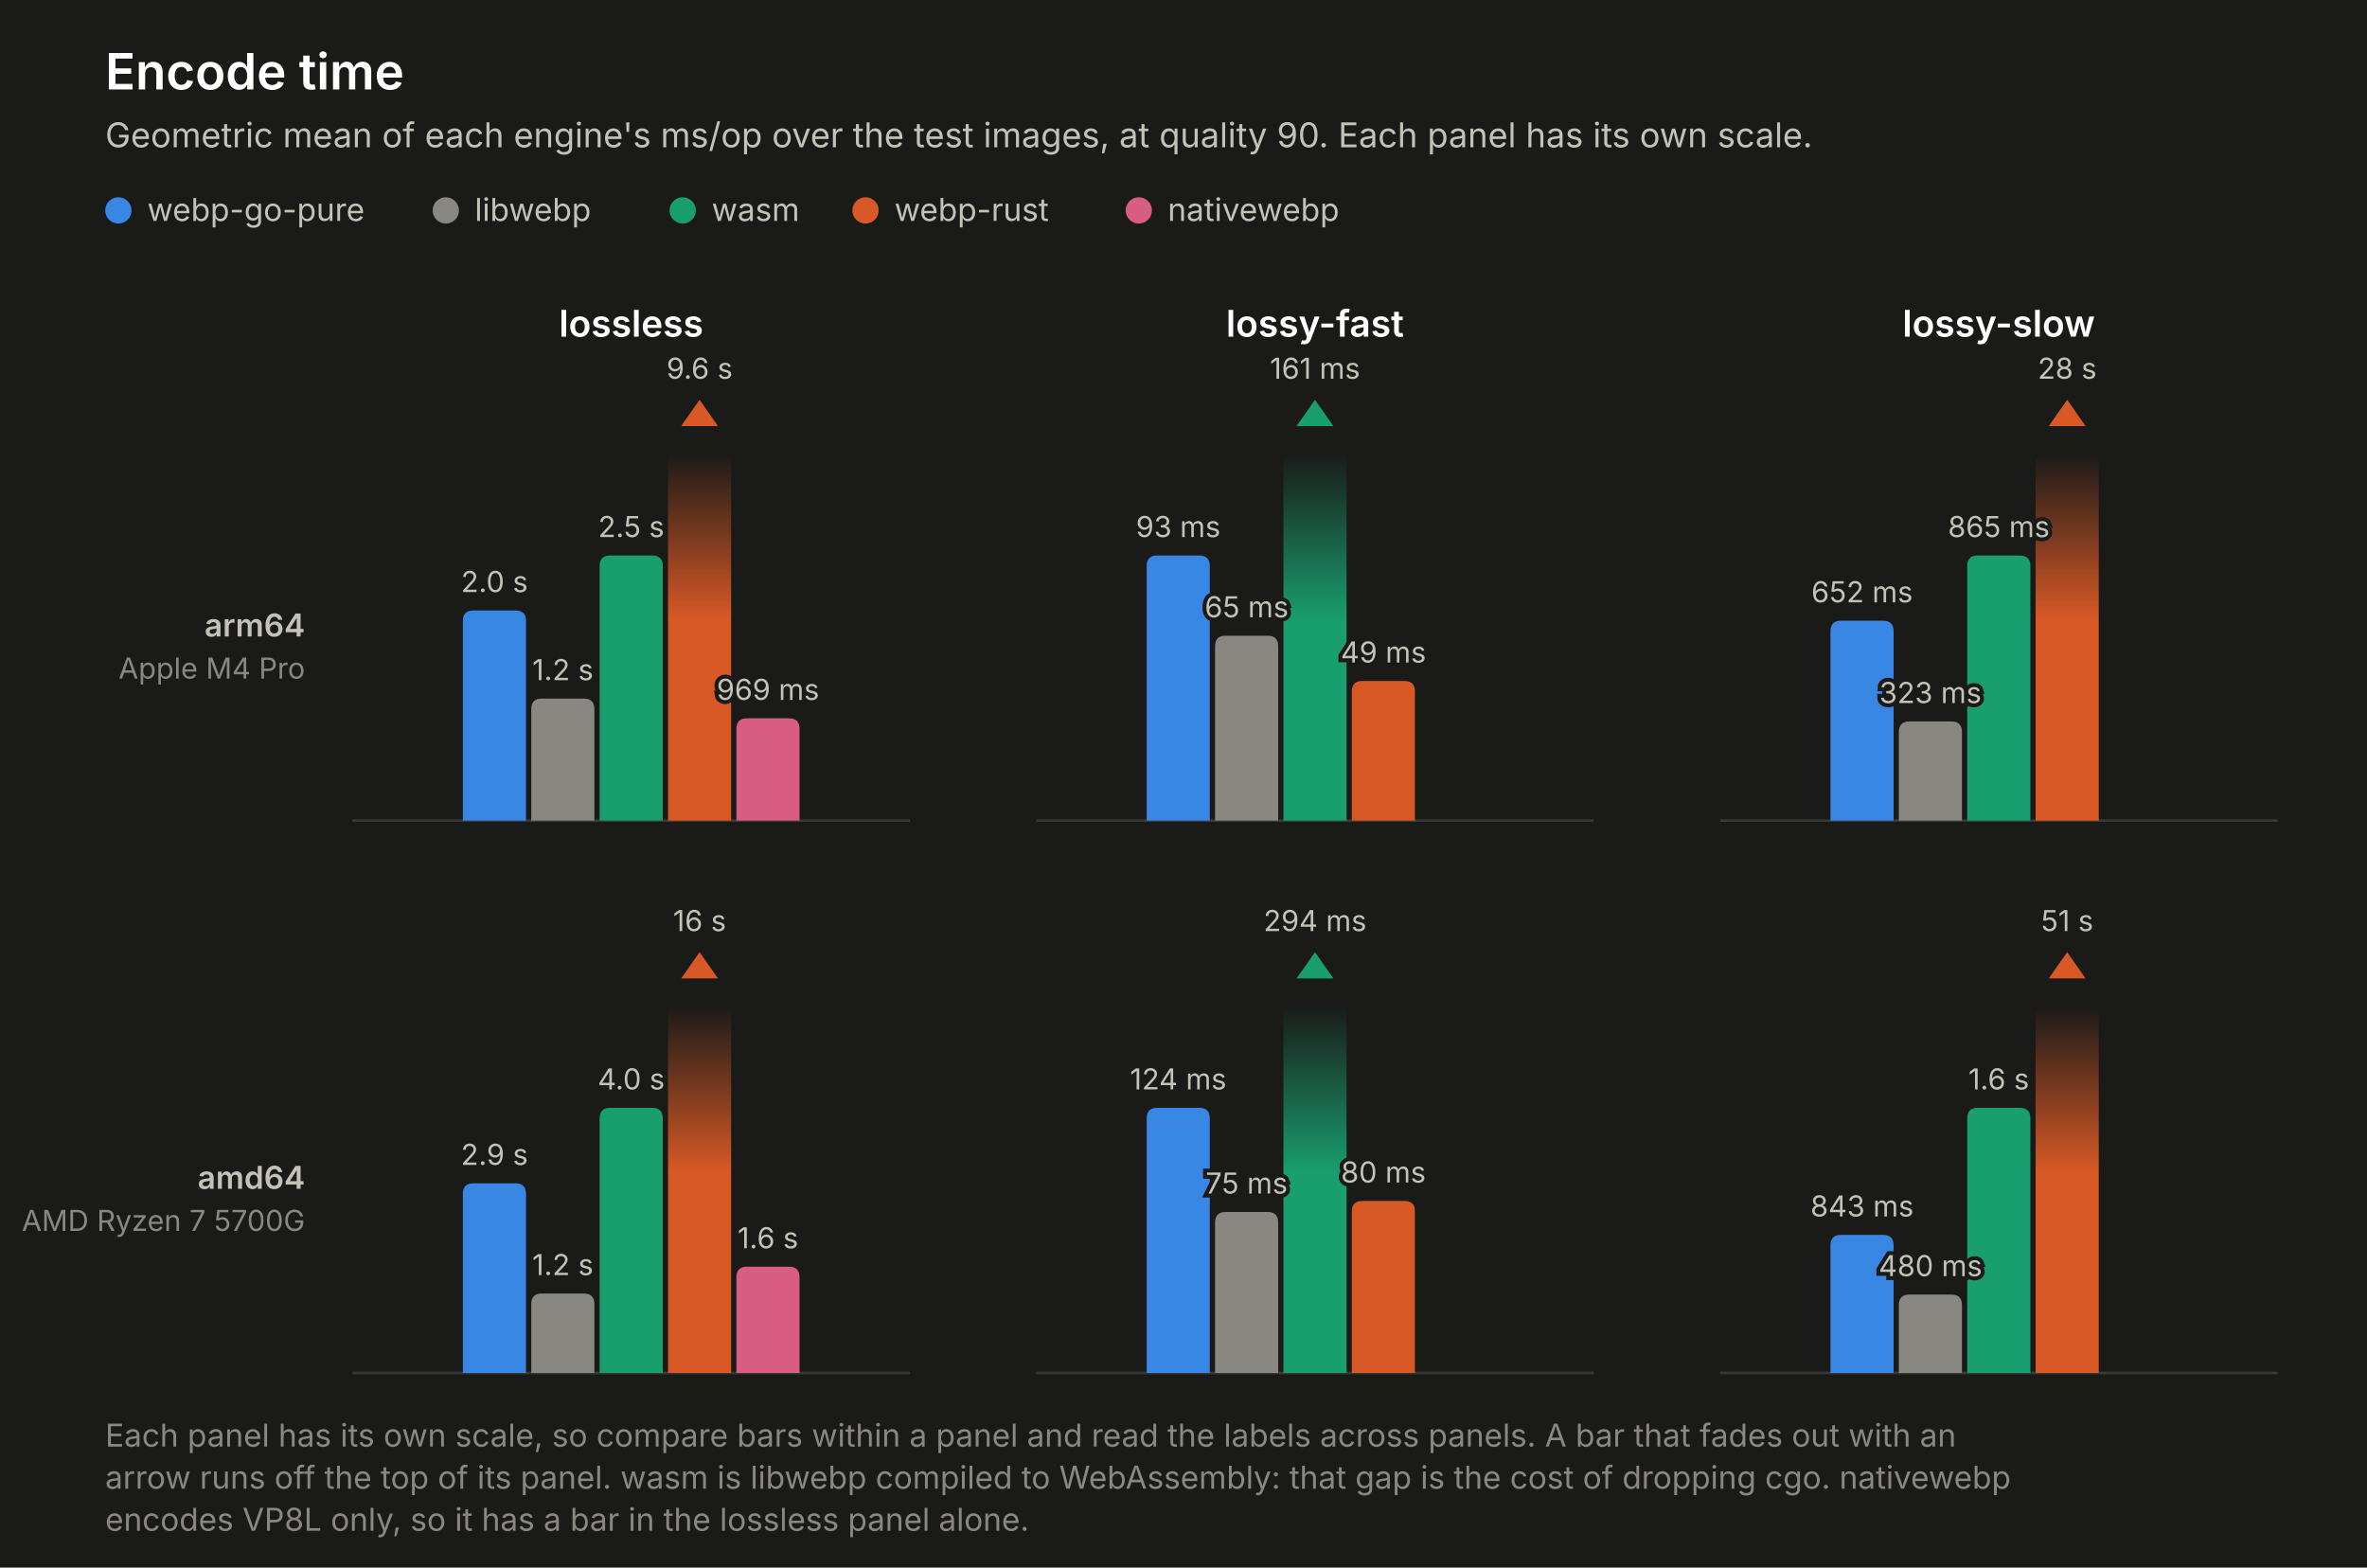
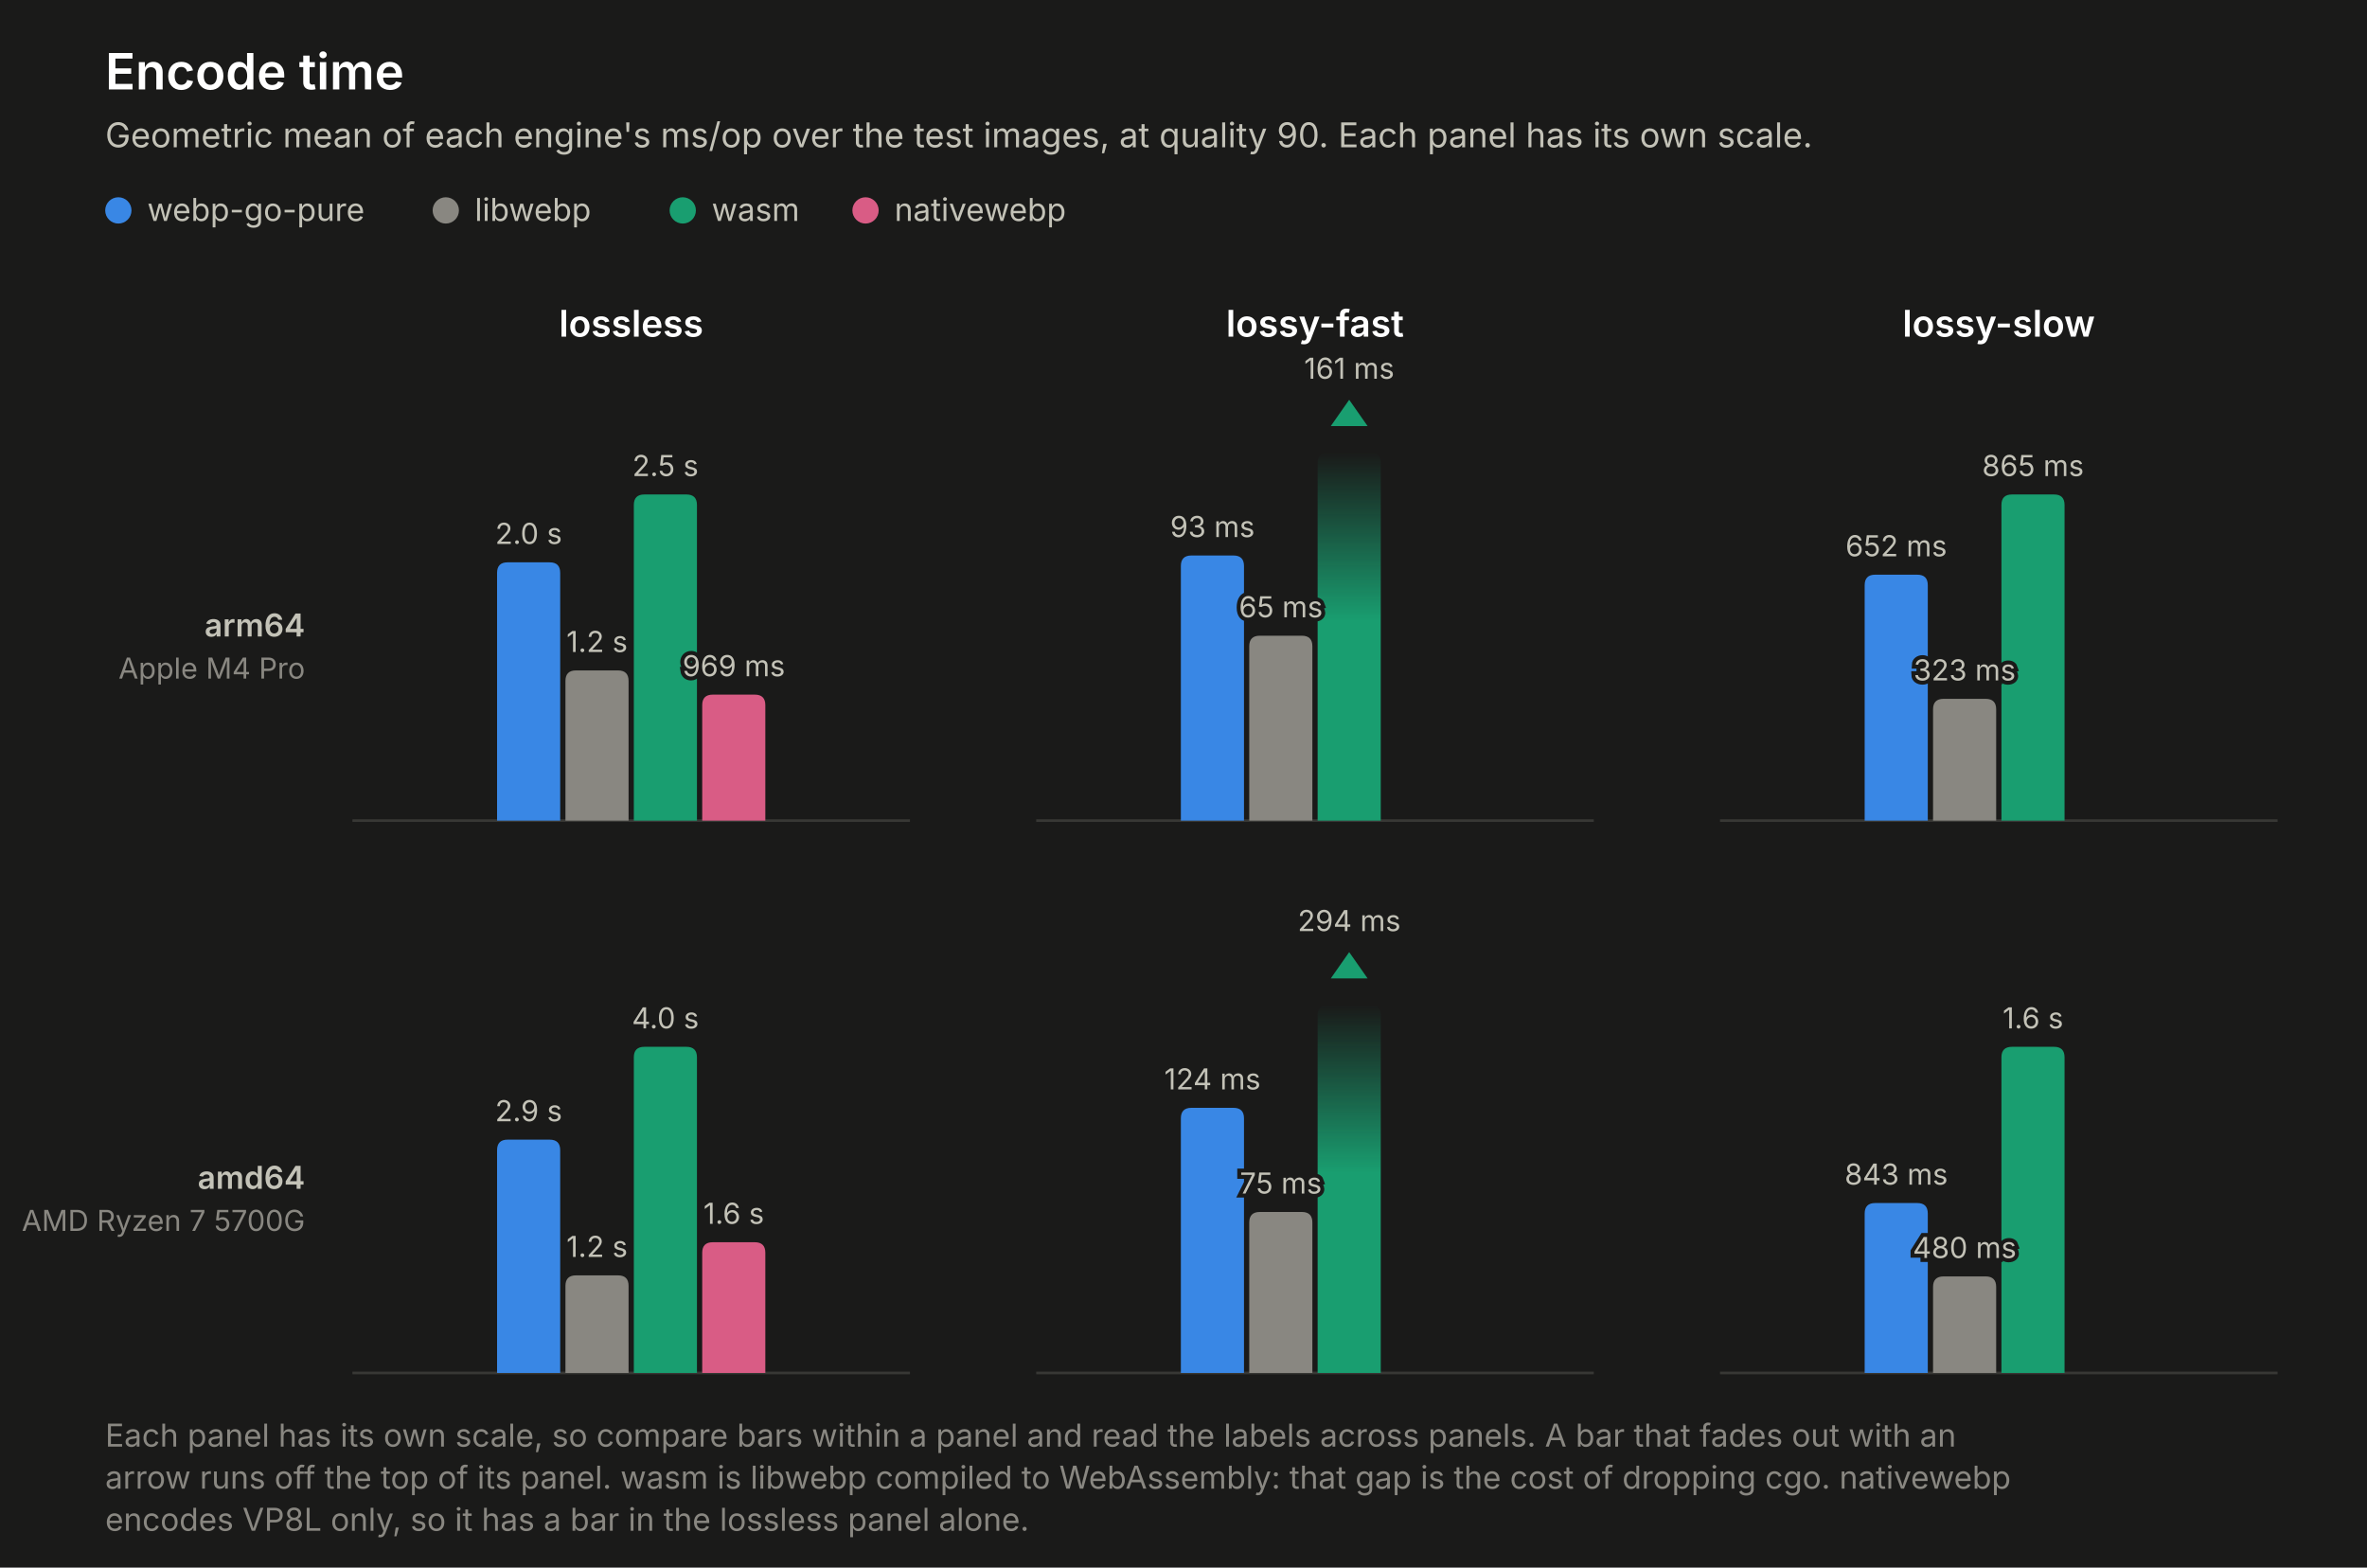
<svg xmlns="http://www.w3.org/2000/svg" width="900" height="596" viewBox="0 0 900 596" role="img">
  <rect width="900" height="596" fill="#1a1a19" />
  <text x="40.0" y="34.0" font-family="system-ui, -apple-system, &quot;Segoe UI&quot;, sans-serif" font-size="19" fill="#ffffff" text-anchor="start" font-weight="600">Encode time</text>
  <text x="40.0" y="56.0" font-family="system-ui, -apple-system, &quot;Segoe UI&quot;, sans-serif" font-size="13" fill="#c3c2b7" text-anchor="start">Geometric mean of each engine's ms/op over the test images, at quality 90. Each panel has its own scale.</text>
  <circle cx="45.0" cy="80.0" r="5.0" fill="#3987e5" />
  <text x="56.0" y="84.0" font-family="system-ui, -apple-system, &quot;Segoe UI&quot;, sans-serif" font-size="12" fill="#c3c2b7" text-anchor="start">webp-go-pure</text>
  <circle cx="169.5" cy="80.0" r="5.0" fill="#898781" />
  <text x="180.5" y="84.0" font-family="system-ui, -apple-system, &quot;Segoe UI&quot;, sans-serif" font-size="12" fill="#c3c2b7" text-anchor="start">libwebp</text>
  <circle cx="259.6" cy="80.0" r="5.0" fill="#199e70" />
  <text x="270.6" y="84.0" font-family="system-ui, -apple-system, &quot;Segoe UI&quot;, sans-serif" font-size="12" fill="#c3c2b7" text-anchor="start">wasm</text>
-   <circle cx="329.1" cy="80.0" r="5.0" fill="#d95926" />
-   <text x="340.1" y="84.0" font-family="system-ui, -apple-system, &quot;Segoe UI&quot;, sans-serif" font-size="12" fill="#c3c2b7" text-anchor="start">webp-rust</text>
-   <circle cx="433.0" cy="80.0" r="5.0" fill="#d95c85" />
-   <text x="444.0" y="84.0" font-family="system-ui, -apple-system, &quot;Segoe UI&quot;, sans-serif" font-size="12" fill="#c3c2b7" text-anchor="start">nativewebp</text>
+   <circle cx="329.1" cy="80.0" r="5.0" fill="#d95c85" />
+   <text x="340.1" y="84.0" font-family="system-ui, -apple-system, &quot;Segoe UI&quot;, sans-serif" font-size="12" fill="#c3c2b7" text-anchor="start">nativewebp</text>
  <text x="240.0" y="128.0" font-family="system-ui, -apple-system, &quot;Segoe UI&quot;, sans-serif" font-size="14" fill="#ffffff" text-anchor="middle" font-weight="600">lossless</text>
  <text x="500.0" y="128.0" font-family="system-ui, -apple-system, &quot;Segoe UI&quot;, sans-serif" font-size="14" fill="#ffffff" text-anchor="middle" font-weight="600">lossy-fast</text>
  <text x="760.0" y="128.0" font-family="system-ui, -apple-system, &quot;Segoe UI&quot;, sans-serif" font-size="14" fill="#ffffff" text-anchor="middle" font-weight="600">lossy-slow</text>
  <text x="116.0" y="242.0" font-family="system-ui, -apple-system, &quot;Segoe UI&quot;, sans-serif" font-size="12" fill="#c3c2b7" text-anchor="end" font-weight="600">arm64</text>
  <text x="116.0" y="258.0" font-family="system-ui, -apple-system, &quot;Segoe UI&quot;, sans-serif" font-size="11" fill="#898781" text-anchor="end">Apple M4 Pro</text>
  <line x1="134.0" y1="312.0" x2="346.0" y2="312.0" stroke="#383835" stroke-width="1.0" />
-   <path d="M 176.0 312.0 L 176.0 236.1 Q 176.0 232.1 180.0 232.1 L 196.0 232.1 Q 200.0 232.1 200.0 236.1 L 200.0 312.0 Z" fill="#3987e5" />
-   <path d="M 202.0 312.0 L 202.0 269.6 Q 202.0 265.6 206.0 265.6 L 222.0 265.6 Q 226.0 265.6 226.0 269.6 L 226.0 312.0 Z" fill="#898781" />
-   <path d="M 228.0 312.0 L 228.0 215.2 Q 228.0 211.2 232.0 211.2 L 248.0 211.2 Q 252.0 211.2 252.0 215.2 L 252.0 312.0 Z" fill="#199e70" />
+   <path d="M 189.0 312.0 L 189.0 217.8 Q 189.0 213.8 193.0 213.8 L 209.0 213.8 Q 213.0 213.8 213.0 217.8 L 213.0 312.0 Z" fill="#3987e5" />
+   <path d="M 215.0 312.0 L 215.0 258.9 Q 215.0 254.9 219.0 254.9 L 235.0 254.9 Q 239.0 254.9 239.0 258.9 L 239.0 312.0 Z" fill="#898781" />
+   <path d="M 241.0 312.0 L 241.0 192.0 Q 241.0 188.0 245.0 188.0 L 261.0 188.0 Q 265.0 188.0 265.0 192.0 L 265.0 312.0 Z" fill="#199e70" />
+   <path d="M 267.0 312.0 L 267.0 268.1 Q 267.0 264.1 271.0 264.1 L 287.0 264.1 Q 291.0 264.1 291.0 268.1 L 291.0 312.0 Z" fill="#d95c85" />
+   <text x="201.0" y="206.8" font-family="system-ui, -apple-system, &quot;Segoe UI&quot;, sans-serif" font-size="11" fill="#c3c2b7" text-anchor="middle" stroke="#1a1a19" stroke-width="3" paint-order="stroke" style="font-variant-numeric:tabular-nums">2.0 s</text>
+   <text x="227.0" y="247.9" font-family="system-ui, -apple-system, &quot;Segoe UI&quot;, sans-serif" font-size="11" fill="#c3c2b7" text-anchor="middle" stroke="#1a1a19" stroke-width="3" paint-order="stroke" style="font-variant-numeric:tabular-nums">1.2 s</text>
+   <text x="253.0" y="181.0" font-family="system-ui, -apple-system, &quot;Segoe UI&quot;, sans-serif" font-size="11" fill="#c3c2b7" text-anchor="middle" stroke="#1a1a19" stroke-width="3" paint-order="stroke" style="font-variant-numeric:tabular-nums">2.5 s</text>
+   <text x="279.0" y="257.1" font-family="system-ui, -apple-system, &quot;Segoe UI&quot;, sans-serif" font-size="11" fill="#c3c2b7" text-anchor="middle" stroke="#1a1a19" stroke-width="3" paint-order="stroke" style="font-variant-numeric:tabular-nums">969 ms</text>
+   <line x1="394.0" y1="312.0" x2="606.0" y2="312.0" stroke="#383835" stroke-width="1.0" />
+   <path d="M 449.0 312.0 L 449.0 215.2 Q 449.0 211.2 453.0 211.2 L 469.0 211.2 Q 473.0 211.2 473.0 215.2 L 473.0 312.0 Z" fill="#3987e5" />
+   <path d="M 475.0 312.0 L 475.0 245.7 Q 475.0 241.7 479.0 241.7 L 495.0 241.7 Q 499.0 241.7 499.0 245.7 L 499.0 312.0 Z" fill="#898781" />
  <linearGradient id="fade1" gradientUnits="userSpaceOnUse" x1="0" y1="172.0" x2="0" y2="236.0">
-     <stop offset="0" stop-color="#d95926" stop-opacity="0" />
-     <stop offset="1" stop-color="#d95926" stop-opacity="1" />
-   </linearGradient>
-   <path d="M 254.0 312.0 L 254.0 176.0 Q 254.0 172.0 258.0 172.0 L 274.0 172.0 Q 278.0 172.0 278.0 176.0 L 278.0 312.0 Z" fill="url(#fade1)" />
-   <path d="M 266.0 152.0 l 7 10 l -14 0 z" fill="#d95926" />
-   <path d="M 280.0 312.0 L 280.0 277.1 Q 280.0 273.1 284.0 273.1 L 300.0 273.1 Q 304.0 273.1 304.0 277.1 L 304.0 312.0 Z" fill="#d95c85" />
-   <text x="188.0" y="225.1" font-family="system-ui, -apple-system, &quot;Segoe UI&quot;, sans-serif" font-size="11" fill="#c3c2b7" text-anchor="middle" stroke="#1a1a19" stroke-width="3" paint-order="stroke" style="font-variant-numeric:tabular-nums">2.0 s</text>
-   <text x="214.0" y="258.6" font-family="system-ui, -apple-system, &quot;Segoe UI&quot;, sans-serif" font-size="11" fill="#c3c2b7" text-anchor="middle" stroke="#1a1a19" stroke-width="3" paint-order="stroke" style="font-variant-numeric:tabular-nums">1.2 s</text>
-   <text x="240.0" y="204.2" font-family="system-ui, -apple-system, &quot;Segoe UI&quot;, sans-serif" font-size="11" fill="#c3c2b7" text-anchor="middle" stroke="#1a1a19" stroke-width="3" paint-order="stroke" style="font-variant-numeric:tabular-nums">2.5 s</text>
-   <text x="266.0" y="144.0" font-family="system-ui, -apple-system, &quot;Segoe UI&quot;, sans-serif" font-size="11" fill="#c3c2b7" text-anchor="middle" stroke="#1a1a19" stroke-width="3" paint-order="stroke" style="font-variant-numeric:tabular-nums">9.6 s</text>
-   <text x="292.0" y="266.1" font-family="system-ui, -apple-system, &quot;Segoe UI&quot;, sans-serif" font-size="11" fill="#c3c2b7" text-anchor="middle" stroke="#1a1a19" stroke-width="3" paint-order="stroke" style="font-variant-numeric:tabular-nums">969 ms</text>
-   <line x1="394.0" y1="312.0" x2="606.0" y2="312.0" stroke="#383835" stroke-width="1.0" />
-   <path d="M 436.0 312.0 L 436.0 215.2 Q 436.0 211.2 440.0 211.2 L 456.0 211.2 Q 460.0 211.2 460.0 215.2 L 460.0 312.0 Z" fill="#3987e5" />
-   <path d="M 462.0 312.0 L 462.0 245.7 Q 462.0 241.7 466.0 241.7 L 482.0 241.7 Q 486.0 241.7 486.0 245.7 L 486.0 312.0 Z" fill="#898781" />
-   <linearGradient id="fade2" gradientUnits="userSpaceOnUse" x1="0" y1="172.0" x2="0" y2="236.0">
    <stop offset="0" stop-color="#199e70" stop-opacity="0" />
    <stop offset="1" stop-color="#199e70" stop-opacity="1" />
  </linearGradient>
-   <path d="M 488.0 312.0 L 488.0 176.0 Q 488.0 172.0 492.0 172.0 L 508.0 172.0 Q 512.0 172.0 512.0 176.0 L 512.0 312.0 Z" fill="url(#fade2)" />
-   <path d="M 500.0 152.0 l 7 10 l -14 0 z" fill="#199e70" />
-   <path d="M 514.0 312.0 L 514.0 262.9 Q 514.0 258.9 518.0 258.9 L 534.0 258.9 Q 538.0 258.9 538.0 262.9 L 538.0 312.0 Z" fill="#d95926" />
-   <text x="448.0" y="204.2" font-family="system-ui, -apple-system, &quot;Segoe UI&quot;, sans-serif" font-size="11" fill="#c3c2b7" text-anchor="middle" stroke="#1a1a19" stroke-width="3" paint-order="stroke" style="font-variant-numeric:tabular-nums">93 ms</text>
-   <text x="474.0" y="234.7" font-family="system-ui, -apple-system, &quot;Segoe UI&quot;, sans-serif" font-size="11" fill="#c3c2b7" text-anchor="middle" stroke="#1a1a19" stroke-width="3" paint-order="stroke" style="font-variant-numeric:tabular-nums">65 ms</text>
-   <text x="500.0" y="144.0" font-family="system-ui, -apple-system, &quot;Segoe UI&quot;, sans-serif" font-size="11" fill="#c3c2b7" text-anchor="middle" stroke="#1a1a19" stroke-width="3" paint-order="stroke" style="font-variant-numeric:tabular-nums">161 ms</text>
-   <text x="526.0" y="251.9" font-family="system-ui, -apple-system, &quot;Segoe UI&quot;, sans-serif" font-size="11" fill="#c3c2b7" text-anchor="middle" stroke="#1a1a19" stroke-width="3" paint-order="stroke" style="font-variant-numeric:tabular-nums">49 ms</text>
+   <path d="M 501.0 312.0 L 501.0 176.0 Q 501.0 172.0 505.0 172.0 L 521.0 172.0 Q 525.0 172.0 525.0 176.0 L 525.0 312.0 Z" fill="url(#fade1)" />
+   <path d="M 513.0 152.0 l 7 10 l -14 0 z" fill="#199e70" />
+   <text x="461.0" y="204.2" font-family="system-ui, -apple-system, &quot;Segoe UI&quot;, sans-serif" font-size="11" fill="#c3c2b7" text-anchor="middle" stroke="#1a1a19" stroke-width="3" paint-order="stroke" style="font-variant-numeric:tabular-nums">93 ms</text>
+   <text x="487.0" y="234.7" font-family="system-ui, -apple-system, &quot;Segoe UI&quot;, sans-serif" font-size="11" fill="#c3c2b7" text-anchor="middle" stroke="#1a1a19" stroke-width="3" paint-order="stroke" style="font-variant-numeric:tabular-nums">65 ms</text>
+   <text x="513.0" y="144.0" font-family="system-ui, -apple-system, &quot;Segoe UI&quot;, sans-serif" font-size="11" fill="#c3c2b7" text-anchor="middle" stroke="#1a1a19" stroke-width="3" paint-order="stroke" style="font-variant-numeric:tabular-nums">161 ms</text>
  <line x1="654.0" y1="312.0" x2="866.0" y2="312.0" stroke="#383835" stroke-width="1.0" />
-   <path d="M 696.0 312.0 L 696.0 240.0 Q 696.0 236.0 700.0 236.0 L 716.0 236.0 Q 720.0 236.0 720.0 240.0 L 720.0 312.0 Z" fill="#3987e5" />
-   <path d="M 722.0 312.0 L 722.0 278.3 Q 722.0 274.3 726.0 274.3 L 742.0 274.3 Q 746.0 274.3 746.0 278.3 L 746.0 312.0 Z" fill="#898781" />
-   <path d="M 748.0 312.0 L 748.0 215.2 Q 748.0 211.2 752.0 211.2 L 768.0 211.2 Q 772.0 211.2 772.0 215.2 L 772.0 312.0 Z" fill="#199e70" />
-   <linearGradient id="fade3" gradientUnits="userSpaceOnUse" x1="0" y1="172.0" x2="0" y2="236.0">
-     <stop offset="0" stop-color="#d95926" stop-opacity="0" />
-     <stop offset="1" stop-color="#d95926" stop-opacity="1" />
-   </linearGradient>
-   <path d="M 774.0 312.0 L 774.0 176.0 Q 774.0 172.0 778.0 172.0 L 794.0 172.0 Q 798.0 172.0 798.0 176.0 L 798.0 312.0 Z" fill="url(#fade3)" />
-   <path d="M 786.0 152.0 l 7 10 l -14 0 z" fill="#d95926" />
-   <text x="708.0" y="229.0" font-family="system-ui, -apple-system, &quot;Segoe UI&quot;, sans-serif" font-size="11" fill="#c3c2b7" text-anchor="middle" stroke="#1a1a19" stroke-width="3" paint-order="stroke" style="font-variant-numeric:tabular-nums">652 ms</text>
-   <text x="734.0" y="267.3" font-family="system-ui, -apple-system, &quot;Segoe UI&quot;, sans-serif" font-size="11" fill="#c3c2b7" text-anchor="middle" stroke="#1a1a19" stroke-width="3" paint-order="stroke" style="font-variant-numeric:tabular-nums">323 ms</text>
-   <text x="760.0" y="204.2" font-family="system-ui, -apple-system, &quot;Segoe UI&quot;, sans-serif" font-size="11" fill="#c3c2b7" text-anchor="middle" stroke="#1a1a19" stroke-width="3" paint-order="stroke" style="font-variant-numeric:tabular-nums">865 ms</text>
-   <text x="786.0" y="144.0" font-family="system-ui, -apple-system, &quot;Segoe UI&quot;, sans-serif" font-size="11" fill="#c3c2b7" text-anchor="middle" stroke="#1a1a19" stroke-width="3" paint-order="stroke" style="font-variant-numeric:tabular-nums">28 s</text>
+   <path d="M 709.0 312.0 L 709.0 222.5 Q 709.0 218.5 713.0 218.5 L 729.0 218.5 Q 733.0 218.5 733.0 222.5 L 733.0 312.0 Z" fill="#3987e5" />
+   <path d="M 735.0 312.0 L 735.0 269.7 Q 735.0 265.7 739.0 265.7 L 755.0 265.7 Q 759.0 265.7 759.0 269.7 L 759.0 312.0 Z" fill="#898781" />
+   <path d="M 761.0 312.0 L 761.0 192.0 Q 761.0 188.0 765.0 188.0 L 781.0 188.0 Q 785.0 188.0 785.0 192.0 L 785.0 312.0 Z" fill="#199e70" />
+   <text x="721.0" y="211.5" font-family="system-ui, -apple-system, &quot;Segoe UI&quot;, sans-serif" font-size="11" fill="#c3c2b7" text-anchor="middle" stroke="#1a1a19" stroke-width="3" paint-order="stroke" style="font-variant-numeric:tabular-nums">652 ms</text>
+   <text x="747.0" y="258.7" font-family="system-ui, -apple-system, &quot;Segoe UI&quot;, sans-serif" font-size="11" fill="#c3c2b7" text-anchor="middle" stroke="#1a1a19" stroke-width="3" paint-order="stroke" style="font-variant-numeric:tabular-nums">323 ms</text>
+   <text x="773.0" y="181.0" font-family="system-ui, -apple-system, &quot;Segoe UI&quot;, sans-serif" font-size="11" fill="#c3c2b7" text-anchor="middle" stroke="#1a1a19" stroke-width="3" paint-order="stroke" style="font-variant-numeric:tabular-nums">865 ms</text>
  <text x="116.0" y="452.0" font-family="system-ui, -apple-system, &quot;Segoe UI&quot;, sans-serif" font-size="12" fill="#c3c2b7" text-anchor="end" font-weight="600">amd64</text>
  <text x="116.0" y="468.0" font-family="system-ui, -apple-system, &quot;Segoe UI&quot;, sans-serif" font-size="11" fill="#898781" text-anchor="end">AMD Ryzen 7 5700G</text>
  <line x1="134.0" y1="522.0" x2="346.0" y2="522.0" stroke="#383835" stroke-width="1.0" />
-   <path d="M 176.0 522.0 L 176.0 453.9 Q 176.0 449.9 180.0 449.9 L 196.0 449.9 Q 200.0 449.9 200.0 453.9 L 200.0 522.0 Z" fill="#3987e5" />
-   <path d="M 202.0 522.0 L 202.0 495.8 Q 202.0 491.8 206.0 491.8 L 222.0 491.8 Q 226.0 491.8 226.0 495.8 L 226.0 522.0 Z" fill="#898781" />
-   <path d="M 228.0 522.0 L 228.0 425.2 Q 228.0 421.2 232.0 421.2 L 248.0 421.2 Q 252.0 421.2 252.0 425.2 L 252.0 522.0 Z" fill="#199e70" />
-   <linearGradient id="fade4" gradientUnits="userSpaceOnUse" x1="0" y1="382.0" x2="0" y2="446.0">
-     <stop offset="0" stop-color="#d95926" stop-opacity="0" />
-     <stop offset="1" stop-color="#d95926" stop-opacity="1" />
-   </linearGradient>
-   <path d="M 254.0 522.0 L 254.0 386.0 Q 254.0 382.0 258.0 382.0 L 274.0 382.0 Q 278.0 382.0 278.0 386.0 L 278.0 522.0 Z" fill="url(#fade4)" />
-   <path d="M 266.0 362.0 l 7 10 l -14 0 z" fill="#d95926" />
-   <path d="M 280.0 522.0 L 280.0 485.6 Q 280.0 481.6 284.0 481.6 L 300.0 481.6 Q 304.0 481.6 304.0 485.6 L 304.0 522.0 Z" fill="#d95c85" />
-   <text x="188.0" y="442.9" font-family="system-ui, -apple-system, &quot;Segoe UI&quot;, sans-serif" font-size="11" fill="#c3c2b7" text-anchor="middle" stroke="#1a1a19" stroke-width="3" paint-order="stroke" style="font-variant-numeric:tabular-nums">2.9 s</text>
-   <text x="214.0" y="484.8" font-family="system-ui, -apple-system, &quot;Segoe UI&quot;, sans-serif" font-size="11" fill="#c3c2b7" text-anchor="middle" stroke="#1a1a19" stroke-width="3" paint-order="stroke" style="font-variant-numeric:tabular-nums">1.2 s</text>
-   <text x="240.0" y="414.2" font-family="system-ui, -apple-system, &quot;Segoe UI&quot;, sans-serif" font-size="11" fill="#c3c2b7" text-anchor="middle" stroke="#1a1a19" stroke-width="3" paint-order="stroke" style="font-variant-numeric:tabular-nums">4.0 s</text>
-   <text x="266.0" y="354.0" font-family="system-ui, -apple-system, &quot;Segoe UI&quot;, sans-serif" font-size="11" fill="#c3c2b7" text-anchor="middle" stroke="#1a1a19" stroke-width="3" paint-order="stroke" style="font-variant-numeric:tabular-nums">16 s</text>
-   <text x="292.0" y="474.6" font-family="system-ui, -apple-system, &quot;Segoe UI&quot;, sans-serif" font-size="11" fill="#c3c2b7" text-anchor="middle" stroke="#1a1a19" stroke-width="3" paint-order="stroke" style="font-variant-numeric:tabular-nums">1.6 s</text>
+   <path d="M 189.0 522.0 L 189.0 437.3 Q 189.0 433.3 193.0 433.3 L 209.0 433.3 Q 213.0 433.3 213.0 437.3 L 213.0 522.0 Z" fill="#3987e5" />
+   <path d="M 215.0 522.0 L 215.0 488.9 Q 215.0 484.9 219.0 484.9 L 235.0 484.9 Q 239.0 484.9 239.0 488.9 L 239.0 522.0 Z" fill="#898781" />
+   <path d="M 241.0 522.0 L 241.0 402.0 Q 241.0 398.0 245.0 398.0 L 261.0 398.0 Q 265.0 398.0 265.0 402.0 L 265.0 522.0 Z" fill="#199e70" />
+   <path d="M 267.0 522.0 L 267.0 476.3 Q 267.0 472.3 271.0 472.3 L 287.0 472.3 Q 291.0 472.3 291.0 476.3 L 291.0 522.0 Z" fill="#d95c85" />
+   <text x="201.0" y="426.3" font-family="system-ui, -apple-system, &quot;Segoe UI&quot;, sans-serif" font-size="11" fill="#c3c2b7" text-anchor="middle" stroke="#1a1a19" stroke-width="3" paint-order="stroke" style="font-variant-numeric:tabular-nums">2.9 s</text>
+   <text x="227.0" y="477.9" font-family="system-ui, -apple-system, &quot;Segoe UI&quot;, sans-serif" font-size="11" fill="#c3c2b7" text-anchor="middle" stroke="#1a1a19" stroke-width="3" paint-order="stroke" style="font-variant-numeric:tabular-nums">1.2 s</text>
+   <text x="253.0" y="391.0" font-family="system-ui, -apple-system, &quot;Segoe UI&quot;, sans-serif" font-size="11" fill="#c3c2b7" text-anchor="middle" stroke="#1a1a19" stroke-width="3" paint-order="stroke" style="font-variant-numeric:tabular-nums">4.0 s</text>
+   <text x="279.0" y="465.3" font-family="system-ui, -apple-system, &quot;Segoe UI&quot;, sans-serif" font-size="11" fill="#c3c2b7" text-anchor="middle" stroke="#1a1a19" stroke-width="3" paint-order="stroke" style="font-variant-numeric:tabular-nums">1.6 s</text>
  <line x1="394.0" y1="522.0" x2="606.0" y2="522.0" stroke="#383835" stroke-width="1.0" />
-   <path d="M 436.0 522.0 L 436.0 425.2 Q 436.0 421.2 440.0 421.2 L 456.0 421.2 Q 460.0 421.2 460.0 425.2 L 460.0 522.0 Z" fill="#3987e5" />
-   <path d="M 462.0 522.0 L 462.0 464.8 Q 462.0 460.8 466.0 460.8 L 482.0 460.8 Q 486.0 460.8 486.0 464.8 L 486.0 522.0 Z" fill="#898781" />
-   <linearGradient id="fade5" gradientUnits="userSpaceOnUse" x1="0" y1="382.0" x2="0" y2="446.0">
+   <path d="M 449.0 522.0 L 449.0 425.2 Q 449.0 421.2 453.0 421.2 L 469.0 421.2 Q 473.0 421.2 473.0 425.2 L 473.0 522.0 Z" fill="#3987e5" />
+   <path d="M 475.0 522.0 L 475.0 464.8 Q 475.0 460.8 479.0 460.8 L 495.0 460.8 Q 499.0 460.8 499.0 464.8 L 499.0 522.0 Z" fill="#898781" />
+   <linearGradient id="fade2" gradientUnits="userSpaceOnUse" x1="0" y1="382.0" x2="0" y2="446.0">
    <stop offset="0" stop-color="#199e70" stop-opacity="0" />
    <stop offset="1" stop-color="#199e70" stop-opacity="1" />
  </linearGradient>
-   <path d="M 488.0 522.0 L 488.0 386.0 Q 488.0 382.0 492.0 382.0 L 508.0 382.0 Q 512.0 382.0 512.0 386.0 L 512.0 522.0 Z" fill="url(#fade5)" />
-   <path d="M 500.0 362.0 l 7 10 l -14 0 z" fill="#199e70" />
-   <path d="M 514.0 522.0 L 514.0 460.6 Q 514.0 456.6 518.0 456.6 L 534.0 456.6 Q 538.0 456.6 538.0 460.6 L 538.0 522.0 Z" fill="#d95926" />
-   <text x="448.0" y="414.2" font-family="system-ui, -apple-system, &quot;Segoe UI&quot;, sans-serif" font-size="11" fill="#c3c2b7" text-anchor="middle" stroke="#1a1a19" stroke-width="3" paint-order="stroke" style="font-variant-numeric:tabular-nums">124 ms</text>
-   <text x="474.0" y="453.8" font-family="system-ui, -apple-system, &quot;Segoe UI&quot;, sans-serif" font-size="11" fill="#c3c2b7" text-anchor="middle" stroke="#1a1a19" stroke-width="3" paint-order="stroke" style="font-variant-numeric:tabular-nums">75 ms</text>
-   <text x="500.0" y="354.0" font-family="system-ui, -apple-system, &quot;Segoe UI&quot;, sans-serif" font-size="11" fill="#c3c2b7" text-anchor="middle" stroke="#1a1a19" stroke-width="3" paint-order="stroke" style="font-variant-numeric:tabular-nums">294 ms</text>
-   <text x="526.0" y="449.6" font-family="system-ui, -apple-system, &quot;Segoe UI&quot;, sans-serif" font-size="11" fill="#c3c2b7" text-anchor="middle" stroke="#1a1a19" stroke-width="3" paint-order="stroke" style="font-variant-numeric:tabular-nums">80 ms</text>
+   <path d="M 501.0 522.0 L 501.0 386.0 Q 501.0 382.0 505.0 382.0 L 521.0 382.0 Q 525.0 382.0 525.0 386.0 L 525.0 522.0 Z" fill="url(#fade2)" />
+   <path d="M 513.0 362.0 l 7 10 l -14 0 z" fill="#199e70" />
+   <text x="461.0" y="414.2" font-family="system-ui, -apple-system, &quot;Segoe UI&quot;, sans-serif" font-size="11" fill="#c3c2b7" text-anchor="middle" stroke="#1a1a19" stroke-width="3" paint-order="stroke" style="font-variant-numeric:tabular-nums">124 ms</text>
+   <text x="487.0" y="453.8" font-family="system-ui, -apple-system, &quot;Segoe UI&quot;, sans-serif" font-size="11" fill="#c3c2b7" text-anchor="middle" stroke="#1a1a19" stroke-width="3" paint-order="stroke" style="font-variant-numeric:tabular-nums">75 ms</text>
+   <text x="513.0" y="354.0" font-family="system-ui, -apple-system, &quot;Segoe UI&quot;, sans-serif" font-size="11" fill="#c3c2b7" text-anchor="middle" stroke="#1a1a19" stroke-width="3" paint-order="stroke" style="font-variant-numeric:tabular-nums">294 ms</text>
  <line x1="654.0" y1="522.0" x2="866.0" y2="522.0" stroke="#383835" stroke-width="1.0" />
-   <path d="M 696.0 522.0 L 696.0 473.5 Q 696.0 469.5 700.0 469.5 L 716.0 469.5 Q 720.0 469.5 720.0 473.5 L 720.0 522.0 Z" fill="#3987e5" />
-   <path d="M 722.0 522.0 L 722.0 496.2 Q 722.0 492.2 726.0 492.2 L 742.0 492.2 Q 746.0 492.2 746.0 496.2 L 746.0 522.0 Z" fill="#898781" />
-   <path d="M 748.0 522.0 L 748.0 425.2 Q 748.0 421.2 752.0 421.2 L 768.0 421.2 Q 772.0 421.2 772.0 425.2 L 772.0 522.0 Z" fill="#199e70" />
-   <linearGradient id="fade6" gradientUnits="userSpaceOnUse" x1="0" y1="382.0" x2="0" y2="446.0">
-     <stop offset="0" stop-color="#d95926" stop-opacity="0" />
-     <stop offset="1" stop-color="#d95926" stop-opacity="1" />
-   </linearGradient>
-   <path d="M 774.0 522.0 L 774.0 386.0 Q 774.0 382.0 778.0 382.0 L 794.0 382.0 Q 798.0 382.0 798.0 386.0 L 798.0 522.0 Z" fill="url(#fade6)" />
-   <path d="M 786.0 362.0 l 7 10 l -14 0 z" fill="#d95926" />
-   <text x="708.0" y="462.5" font-family="system-ui, -apple-system, &quot;Segoe UI&quot;, sans-serif" font-size="11" fill="#c3c2b7" text-anchor="middle" stroke="#1a1a19" stroke-width="3" paint-order="stroke" style="font-variant-numeric:tabular-nums">843 ms</text>
-   <text x="734.0" y="485.2" font-family="system-ui, -apple-system, &quot;Segoe UI&quot;, sans-serif" font-size="11" fill="#c3c2b7" text-anchor="middle" stroke="#1a1a19" stroke-width="3" paint-order="stroke" style="font-variant-numeric:tabular-nums">480 ms</text>
-   <text x="760.0" y="414.2" font-family="system-ui, -apple-system, &quot;Segoe UI&quot;, sans-serif" font-size="11" fill="#c3c2b7" text-anchor="middle" stroke="#1a1a19" stroke-width="3" paint-order="stroke" style="font-variant-numeric:tabular-nums">1.6 s</text>
-   <text x="786.0" y="354.0" font-family="system-ui, -apple-system, &quot;Segoe UI&quot;, sans-serif" font-size="11" fill="#c3c2b7" text-anchor="middle" stroke="#1a1a19" stroke-width="3" paint-order="stroke" style="font-variant-numeric:tabular-nums">51 s</text>
+   <path d="M 709.0 522.0 L 709.0 461.4 Q 709.0 457.4 713.0 457.4 L 729.0 457.4 Q 733.0 457.4 733.0 461.4 L 733.0 522.0 Z" fill="#3987e5" />
+   <path d="M 735.0 522.0 L 735.0 489.3 Q 735.0 485.3 739.0 485.3 L 755.0 485.3 Q 759.0 485.3 759.0 489.3 L 759.0 522.0 Z" fill="#898781" />
+   <path d="M 761.0 522.0 L 761.0 402.0 Q 761.0 398.0 765.0 398.0 L 781.0 398.0 Q 785.0 398.0 785.0 402.0 L 785.0 522.0 Z" fill="#199e70" />
+   <text x="721.0" y="450.4" font-family="system-ui, -apple-system, &quot;Segoe UI&quot;, sans-serif" font-size="11" fill="#c3c2b7" text-anchor="middle" stroke="#1a1a19" stroke-width="3" paint-order="stroke" style="font-variant-numeric:tabular-nums">843 ms</text>
+   <text x="747.0" y="478.3" font-family="system-ui, -apple-system, &quot;Segoe UI&quot;, sans-serif" font-size="11" fill="#c3c2b7" text-anchor="middle" stroke="#1a1a19" stroke-width="3" paint-order="stroke" style="font-variant-numeric:tabular-nums">480 ms</text>
+   <text x="773.0" y="391.0" font-family="system-ui, -apple-system, &quot;Segoe UI&quot;, sans-serif" font-size="11" fill="#c3c2b7" text-anchor="middle" stroke="#1a1a19" stroke-width="3" paint-order="stroke" style="font-variant-numeric:tabular-nums">1.6 s</text>
  <text x="40.0" y="550.0" font-family="system-ui, -apple-system, &quot;Segoe UI&quot;, sans-serif" font-size="12" fill="#898781" text-anchor="start">Each panel has its own scale, so compare bars within a panel and read the labels across panels. A bar that fades out with an</text>
  <text x="40.0" y="566.0" font-family="system-ui, -apple-system, &quot;Segoe UI&quot;, sans-serif" font-size="12" fill="#898781" text-anchor="start">arrow runs off the top of its panel. wasm is libwebp compiled to WebAssembly: that gap is the cost of dropping cgo. nativewebp</text>
  <text x="40.0" y="582.0" font-family="system-ui, -apple-system, &quot;Segoe UI&quot;, sans-serif" font-size="12" fill="#898781" text-anchor="start">encodes VP8L only, so it has a bar in the lossless panel alone.</text>
</svg>
